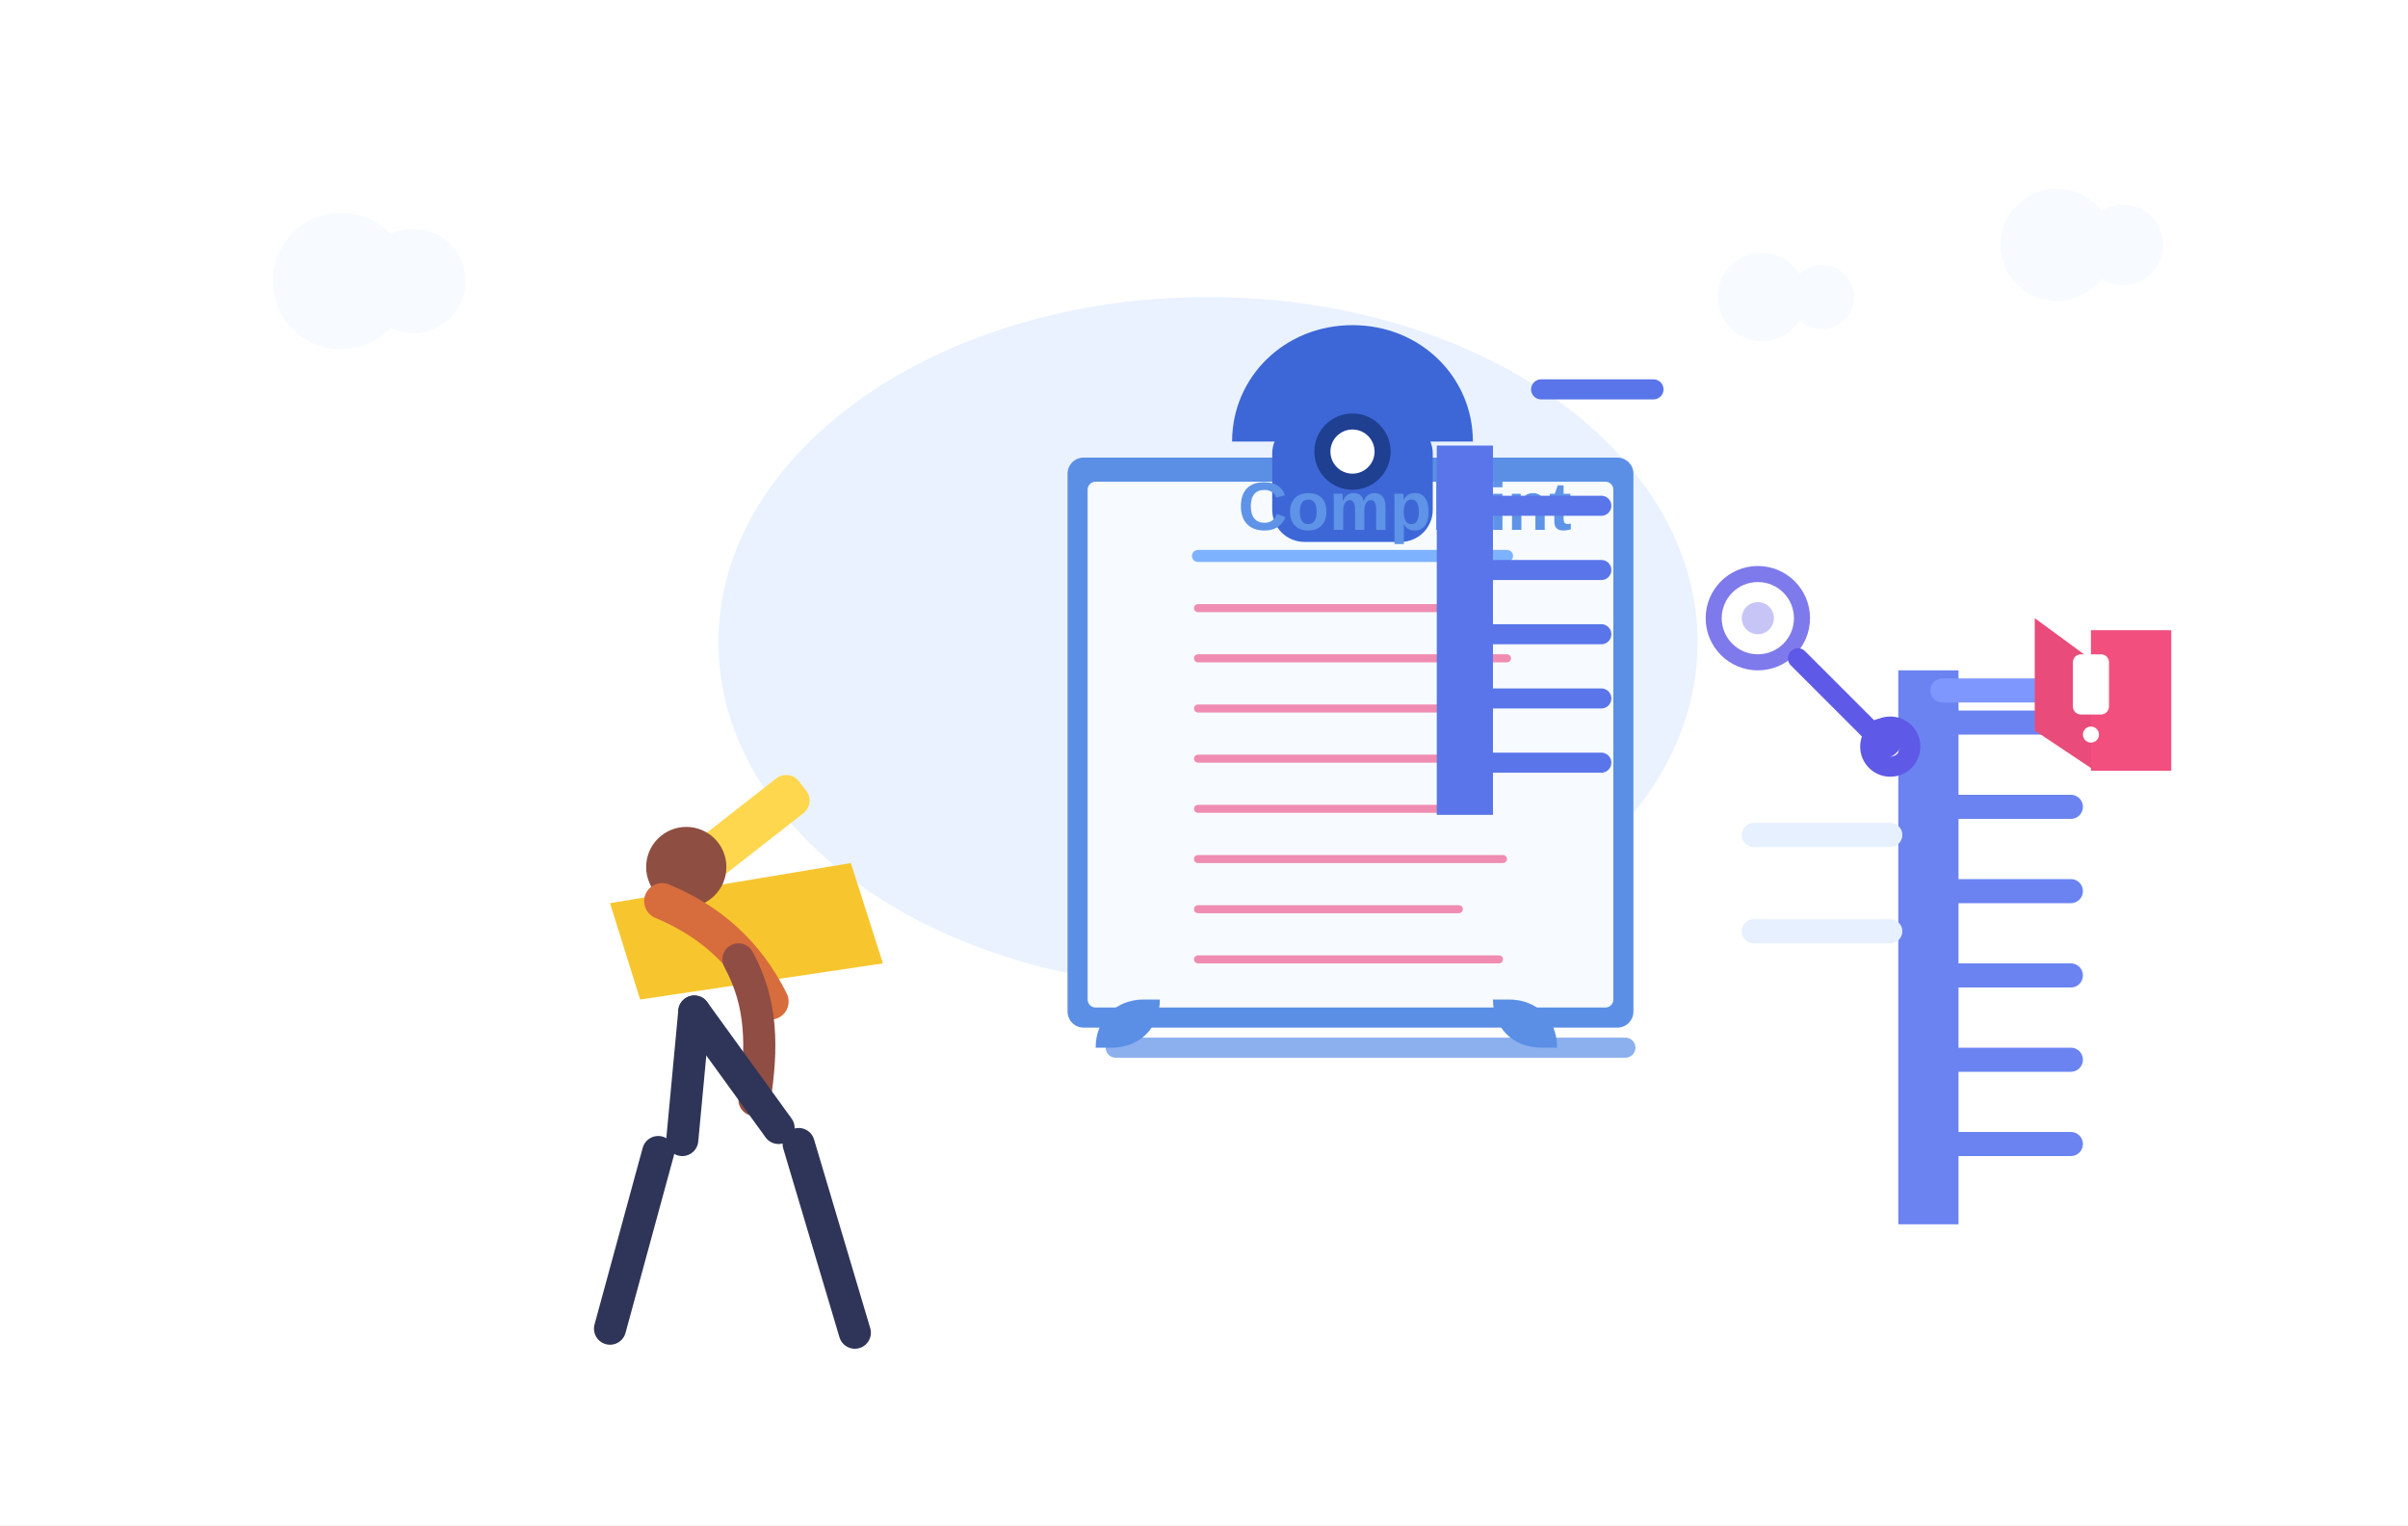
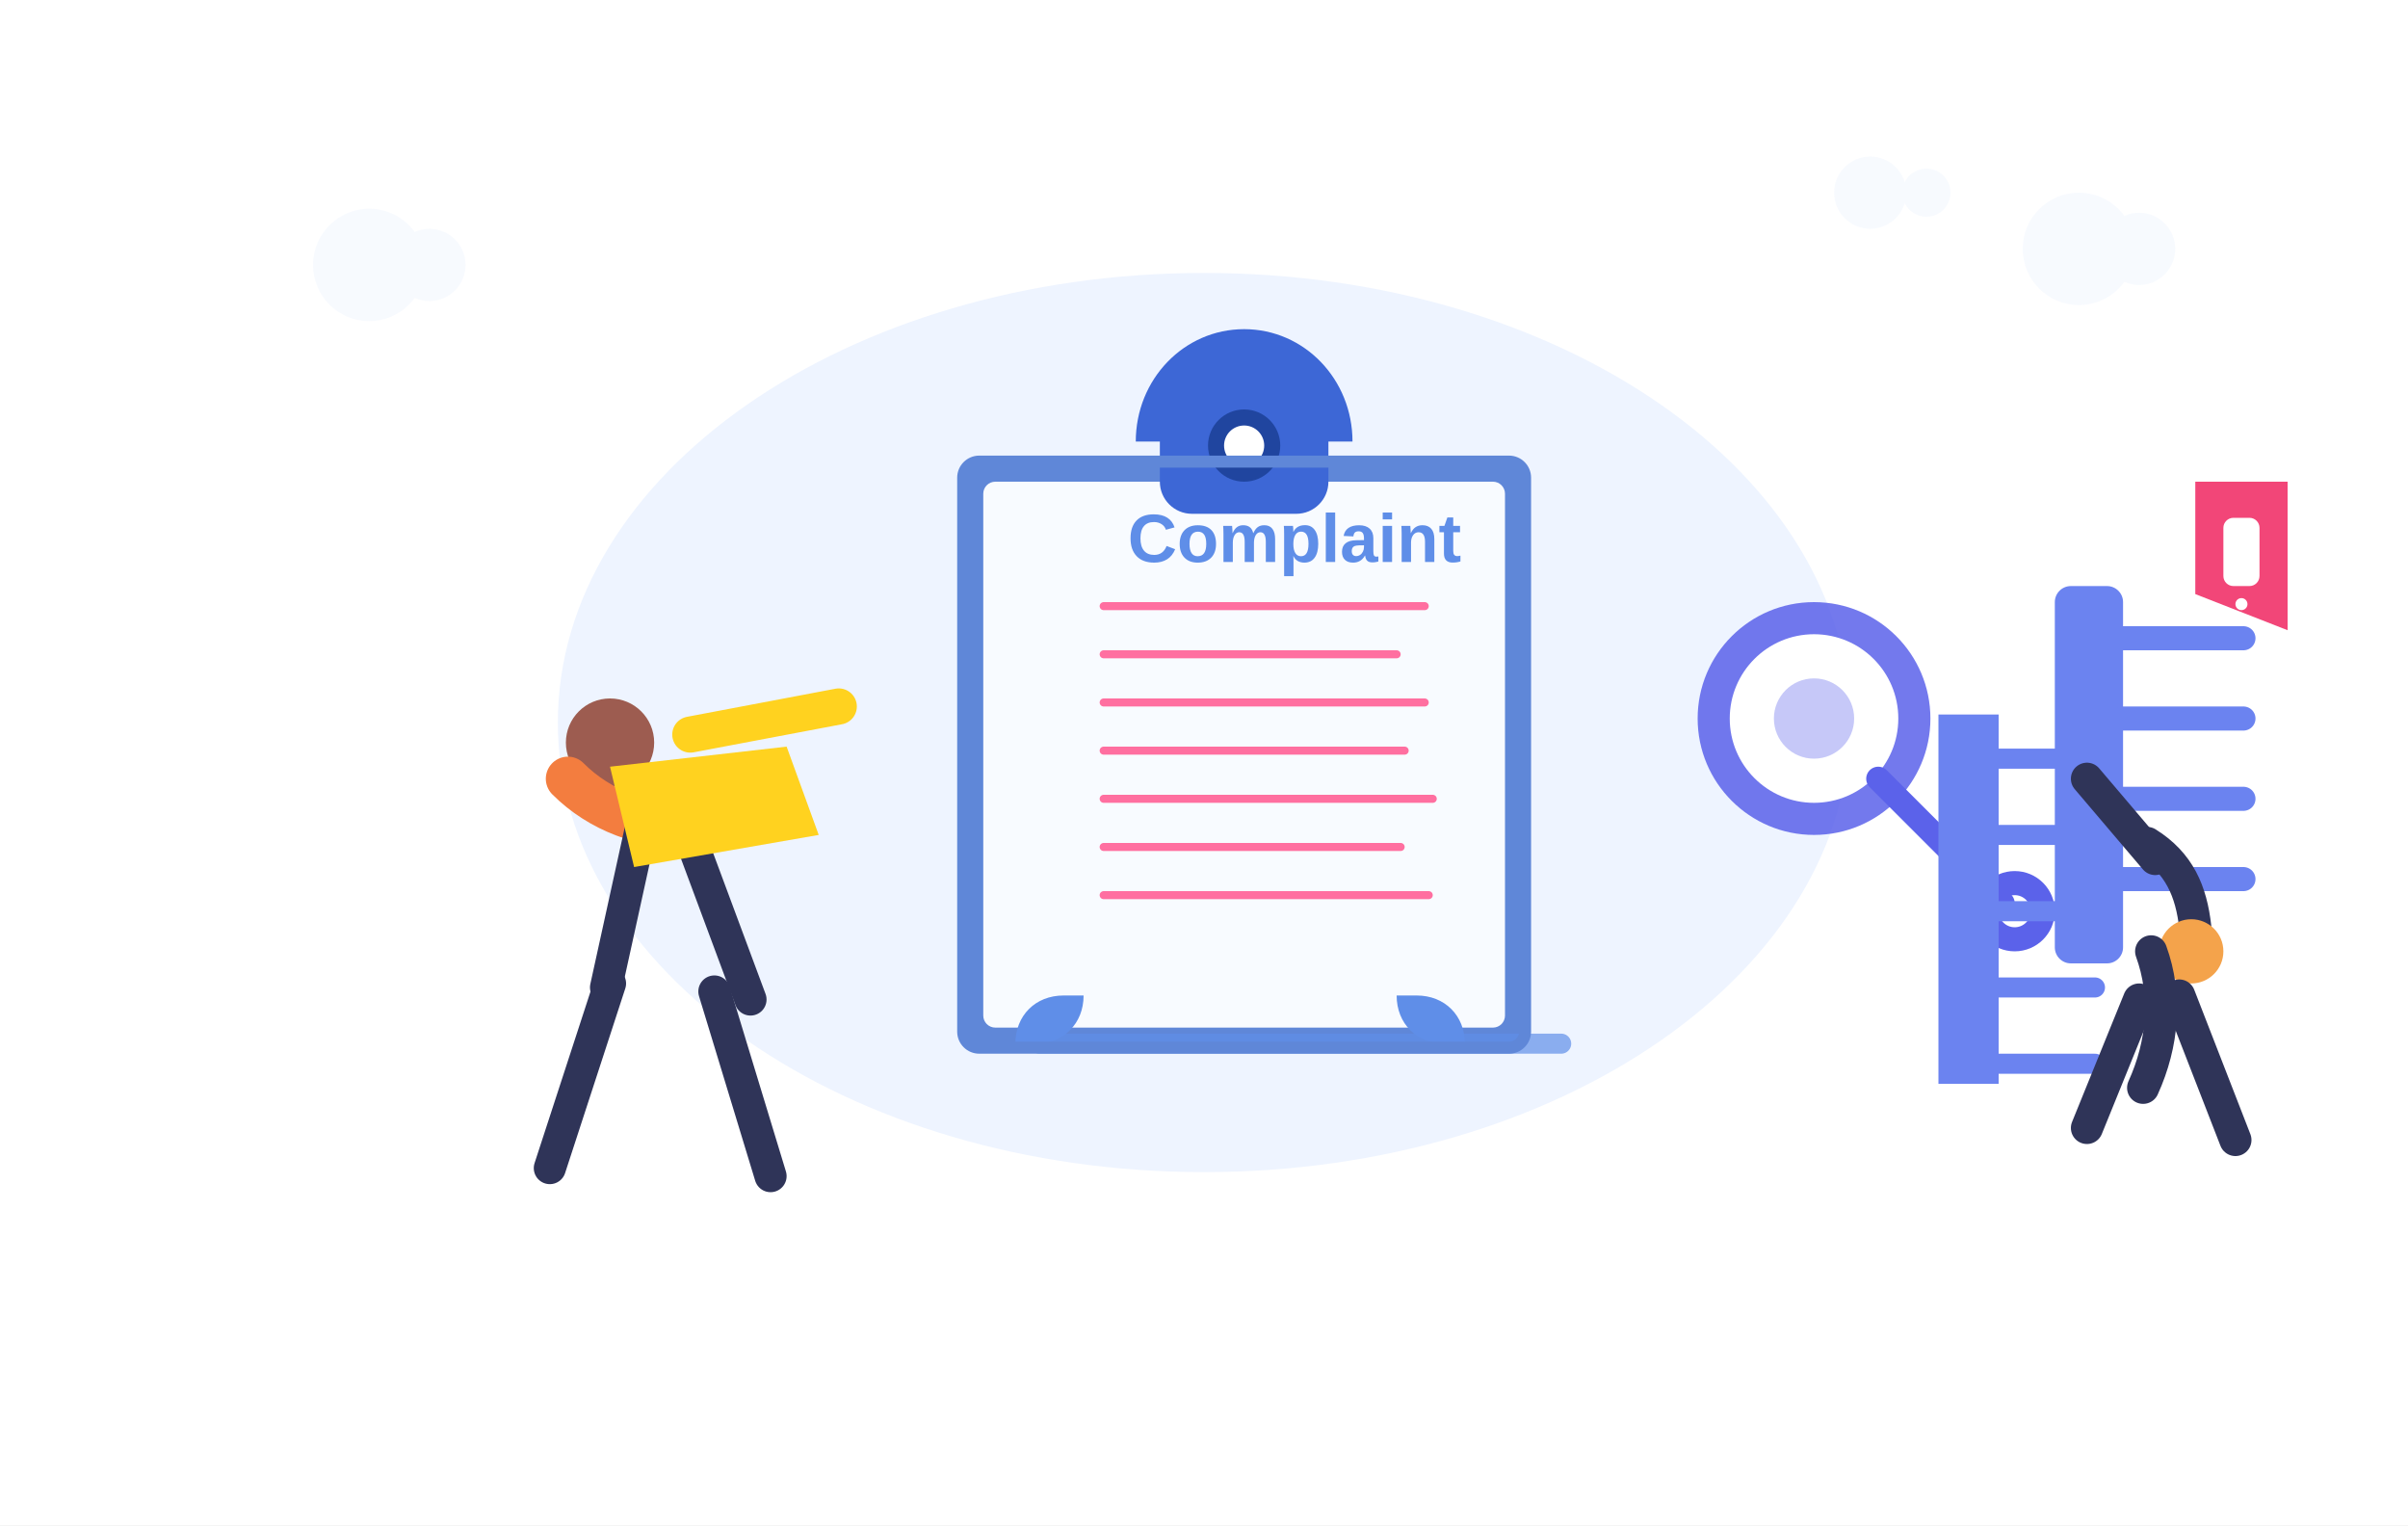
<svg xmlns="http://www.w3.org/2000/svg" viewBox="0 0 1200 760" role="img" aria-label="Complaint illustration">
  <rect width="1200" height="760" fill="#ffffff" />
-   <g opacity="0.2" fill="#d8e7fb">
-     <circle cx="170" cy="140" r="34" />
-     <circle cx="206" cy="140" r="26" />
-     <circle cx="1025" cy="122" r="28" />
-     <circle cx="1058" cy="122" r="20" />
-     <circle cx="878" cy="148" r="22" />
-     <circle cx="908" cy="148" r="16" />
+   <g opacity="0.2" fill="#d9e6fb">
+     <circle cx="184" cy="132" r="28" />
+     <circle cx="214" cy="132" r="18" />
+     <circle cx="1036" cy="124" r="28" />
+     <circle cx="1066" cy="124" r="18" />
+     <circle cx="932" cy="96" r="18" />
+     <circle cx="960" cy="96" r="12" />
  </g>
-   <g transform="translate(392 132)">
-     <ellipse cx="210" cy="188" rx="244" ry="172" fill="#eaf2ff" />
-     <rect x="140" y="96" width="282" height="284" rx="8" fill="#5b8fe6" />
-     <rect x="150" y="108" width="262" height="262" rx="4" fill="#f7fbff" />
-     <rect x="242" y="78" width="80" height="60" rx="16" fill="#3d67d6" />
-     <path d="M222 88h120c0-32-26-58-60-58s-60 26-60 58z" fill="#3d67d6" />
-     <circle cx="282" cy="93" r="19" fill="#1f3f91" />
-     <circle cx="282" cy="93" r="11" fill="#ffffff" />
-     <path d="M205 145h154" stroke="#7db2ff" stroke-width="6" stroke-linecap="round" />
-     <path d="M205 171h132" stroke="#f08cb1" stroke-width="4" stroke-linecap="round" />
-     <path d="M205 196h154" stroke="#f08cb1" stroke-width="4" stroke-linecap="round" />
-     <path d="M205 221h144" stroke="#f08cb1" stroke-width="4" stroke-linecap="round" />
-     <path d="M205 246h162" stroke="#f08cb1" stroke-width="4" stroke-linecap="round" />
-     <path d="M205 271h138" stroke="#f08cb1" stroke-width="4" stroke-linecap="round" />
-     <path d="M205 296h152" stroke="#f08cb1" stroke-width="4" stroke-linecap="round" />
-     <path d="M205 321h130" stroke="#f08cb1" stroke-width="4" stroke-linecap="round" />
-     <path d="M205 346h150" stroke="#f08cb1" stroke-width="4" stroke-linecap="round" />
-     <text x="225" y="132" font-family="Arial, Helvetica, sans-serif" font-size="34" font-weight="700" fill="#5e93e7">Complaint</text>
-     <path d="M164 390h254" stroke="#5b8fe6" stroke-width="10" stroke-linecap="round" opacity="0.7" />
-     <path d="M154 390c0-14 10-24 24-24h8c0 14-10 24-24 24h-8z" fill="#5b8fe6" />
-     <path d="M384 390c0-14-10-24-24-24h-8c0 14 10 24 24 24h8z" fill="#5b8fe6" />
+   <ellipse cx="600" cy="360" rx="322" ry="224" fill="#eef4ff" />
+   <g transform="translate(342 130)">
+     <rect x="138" y="100" width="280" height="292" rx="8" fill="#5f87d8" />
+     <rect x="148" y="110" width="260" height="272" rx="6" fill="#f8fbff" />
+     <rect x="236" y="70" width="84" height="56" rx="16" fill="#3d67d6" />
+     <path d="M224 90h108c0-31-24-56-54-56s-54 25-54 56z" fill="#3d67d6" />
+     <circle cx="278" cy="92" r="18" fill="#20459f" />
+     <circle cx="278" cy="92" r="10" fill="#ffffff" />
+     <text x="220" y="150" font-family="Arial, Helvetica, sans-serif" font-size="34" font-weight="700" fill="#5f8ee8">Complaint</text>
+     <path d="M208 172h160" stroke="#ff6fa0" stroke-width="4" stroke-linecap="round" />
+     <path d="M208 196h146" stroke="#ff6fa0" stroke-width="4" stroke-linecap="round" />
+     <path d="M208 220h160" stroke="#ff6fa0" stroke-width="4" stroke-linecap="round" />
+     <path d="M208 244h150" stroke="#ff6fa0" stroke-width="4" stroke-linecap="round" />
+     <path d="M208 268h164" stroke="#ff6fa0" stroke-width="4" stroke-linecap="round" />
+     <path d="M208 292h148" stroke="#ff6fa0" stroke-width="4" stroke-linecap="round" />
+     <path d="M208 316h162" stroke="#ff6fa0" stroke-width="4" stroke-linecap="round" />
+     <path d="M176 390h260" stroke="#5f8ee8" stroke-width="10" stroke-linecap="round" opacity="0.7" />
+     <path d="M164 390c0-14 10-24 24-24h10c0 14-10 24-24 24h-10z" fill="#5f8ee8" />
+     <path d="M388 390c0-14-10-24-24-24h-10c0 14 10 24 24 24h10z" fill="#5f8ee8" />
+     <rect x="138" y="100" width="280" height="292" rx="8" fill="none" stroke="#5f87d8" stroke-width="6" />
  </g>
-   <g transform="translate(250 276)">
-     <path d="M54 174l120-20 16 50-121 18z" fill="#f7c62f" />
-     <rect x="88" y="150" width="70" height="22" rx="8" fill="#ffd74f" transform="rotate(-38 88 150)" />
-     <circle cx="92" cy="156" r="20" fill="#8e4f42" />
-     <path d="M80 173c24 10 42 26 54 50" stroke="#d76c3c" stroke-width="18" stroke-linecap="round" fill="none" />
-     <path d="M118 202c12 22 12 44 8 70" stroke="#8f4d44" stroke-width="16" stroke-linecap="round" fill="none" />
-     <path d="M96 228l-6 64" stroke="#2e3558" stroke-width="16" stroke-linecap="round" fill="none" />
-     <path d="M96 228l42 58" stroke="#2e3558" stroke-width="16" stroke-linecap="round" fill="none" />
-     <path d="M78 298l-24 88" stroke="#2e3558" stroke-width="16" stroke-linecap="round" fill="none" />
-     <path d="M148 294l28 94" stroke="#2e3558" stroke-width="16" stroke-linecap="round" fill="none" />
+   <g transform="translate(238 294)">
+     <circle cx="66" cy="76" r="22" fill="#9d5c50" />
+     <path d="M45 94c16 16 38 24 62 24" stroke="#f37d3f" stroke-width="22" stroke-linecap="round" fill="none" />
+     <path d="M82 116l-18 82" stroke="#2f3458" stroke-width="16" stroke-linecap="round" />
+     <path d="M104 118l32 86" stroke="#2f3458" stroke-width="16" stroke-linecap="round" />
+     <path d="M66 196l-30 92" stroke="#2f3458" stroke-width="16" stroke-linecap="round" />
+     <path d="M118 200l28 92" stroke="#2f3458" stroke-width="16" stroke-linecap="round" />
+     <path d="M66 88l88-10 16 44-92 16z" fill="#ffd21f" />
+     <path d="M106 72l74-14" stroke="#ffd21f" stroke-width="18" stroke-linecap="round" />
  </g>
-   <g transform="translate(854 244)">
-     <path d="M92 90h30v276H92z" fill="#6b83f0" />
-     <path d="M122 116h56" stroke="#6b83f0" stroke-width="12" stroke-linecap="round" />
-     <path d="M122 158h56" stroke="#6b83f0" stroke-width="12" stroke-linecap="round" />
-     <path d="M122 200h56" stroke="#6b83f0" stroke-width="12" stroke-linecap="round" />
-     <path d="M122 242h56" stroke="#6b83f0" stroke-width="12" stroke-linecap="round" />
-     <path d="M122 284h56" stroke="#6b83f0" stroke-width="12" stroke-linecap="round" />
-     <path d="M122 326h56" stroke="#6b83f0" stroke-width="12" stroke-linecap="round" />
-     <path d="M114 100h74" stroke="#7e97ff" stroke-width="12" stroke-linecap="round" />
-     <path d="M160 64l30 22v54l-30-20z" fill="#e94b7a" />
-     <path d="M188 70l40 0v70l-40 0z" fill="#f24f7e" />
-     <rect x="179" y="82" width="18" height="30" rx="4" fill="#ffffff" />
-     <rect x="184" y="118" width="8" height="8" rx="4" fill="#ffffff" />
-     <circle cx="22" cy="64" r="26" fill="#5e59e6" opacity="0.8" />
-     <circle cx="22" cy="64" r="18" fill="#ffffff" />
-     <circle cx="22" cy="64" r="8" fill="#5e59e6" opacity="0.35" />
-     <path d="M42 84l40 40" stroke="#5e59e6" stroke-width="10" stroke-linecap="round" />
-     <circle cx="84" cy="124" r="10" fill="#5e59e6" />
-     <circle cx="88" cy="128" r="10" fill="none" stroke="#5e59e6" stroke-width="10" />
-     <path d="M20 172l68 0" stroke="#e6f0ff" stroke-width="12" stroke-linecap="round" />
-     <path d="M20 220l68 0" stroke="#e6f0ff" stroke-width="12" stroke-linecap="round" />
+   <g transform="translate(810 240)">
+     <circle cx="94" cy="118" r="58" fill="#5b62ea" opacity="0.85" />
+     <circle cx="94" cy="118" r="42" fill="#ffffff" />
+     <circle cx="94" cy="118" r="20" fill="#5b62ea" opacity="0.35" />
+     <path d="M126 148l62 62" stroke="#5b62ea" stroke-width="12" stroke-linecap="round" />
+     <circle cx="194" cy="214" r="14" fill="none" stroke="#5b62ea" stroke-width="12" />
+     <rect x="214" y="52" width="34" height="188" rx="8" fill="#6b83f0" />
+     <path d="M248 78h60" stroke="#6b83f0" stroke-width="12" stroke-linecap="round" />
+     <path d="M248 118h60" stroke="#6b83f0" stroke-width="12" stroke-linecap="round" />
+     <path d="M248 158h60" stroke="#6b83f0" stroke-width="12" stroke-linecap="round" />
+     <path d="M248 198h60" stroke="#6b83f0" stroke-width="12" stroke-linecap="round" />
+     <path d="M284 0h46v74l-46-18z" fill="#f24678" />
+     <rect x="298" y="18" width="18" height="34" rx="5" fill="#ffffff" />
+     <rect x="304" y="58" width="6" height="6" rx="3" fill="#ffffff" />
  </g>
-   <g transform="translate(716 222)">
-     <path d="M0 0h28v184H0z" fill="#5975e9" />
-     <path d="M28 30h54" stroke="#5975e9" stroke-width="10" stroke-linecap="round" />
-     <path d="M28 62h54" stroke="#5975e9" stroke-width="10" stroke-linecap="round" />
-     <path d="M28 94h54" stroke="#5975e9" stroke-width="10" stroke-linecap="round" />
-     <path d="M28 126h54" stroke="#5975e9" stroke-width="10" stroke-linecap="round" />
-     <path d="M28 158h54" stroke="#5975e9" stroke-width="10" stroke-linecap="round" />
-     <path d="M52 -28h56" stroke="#5975e9" stroke-width="10" stroke-linecap="round" />
+   <g transform="translate(930 320)">
+     <path d="M36 36h30v184H36z" fill="#6b83f0" />
+     <path d="M66 58h48" stroke="#6b83f0" stroke-width="10" stroke-linecap="round" />
+     <path d="M66 96h48" stroke="#6b83f0" stroke-width="10" stroke-linecap="round" />
+     <path d="M66 134h48" stroke="#6b83f0" stroke-width="10" stroke-linecap="round" />
+     <path d="M66 172h48" stroke="#6b83f0" stroke-width="10" stroke-linecap="round" />
+     <path d="M66 210h48" stroke="#6b83f0" stroke-width="10" stroke-linecap="round" />
+     <path d="M110 68l34 40" stroke="#2f3458" stroke-width="16" stroke-linecap="round" />
+     <path d="M140 100c16 10 22 24 24 42" stroke="#2f3458" stroke-width="16" stroke-linecap="round" fill="none" />
+     <circle cx="162" cy="154" r="16" fill="#f4a34b" />
+     <path d="M142 154c8 22 6 46-4 68" stroke="#2f3458" stroke-width="16" stroke-linecap="round" fill="none" />
+     <path d="M156 176l28 72" stroke="#2f3458" stroke-width="16" stroke-linecap="round" fill="none" />
+     <path d="M136 178l-26 64" stroke="#2f3458" stroke-width="16" stroke-linecap="round" fill="none" />
  </g>
</svg>
